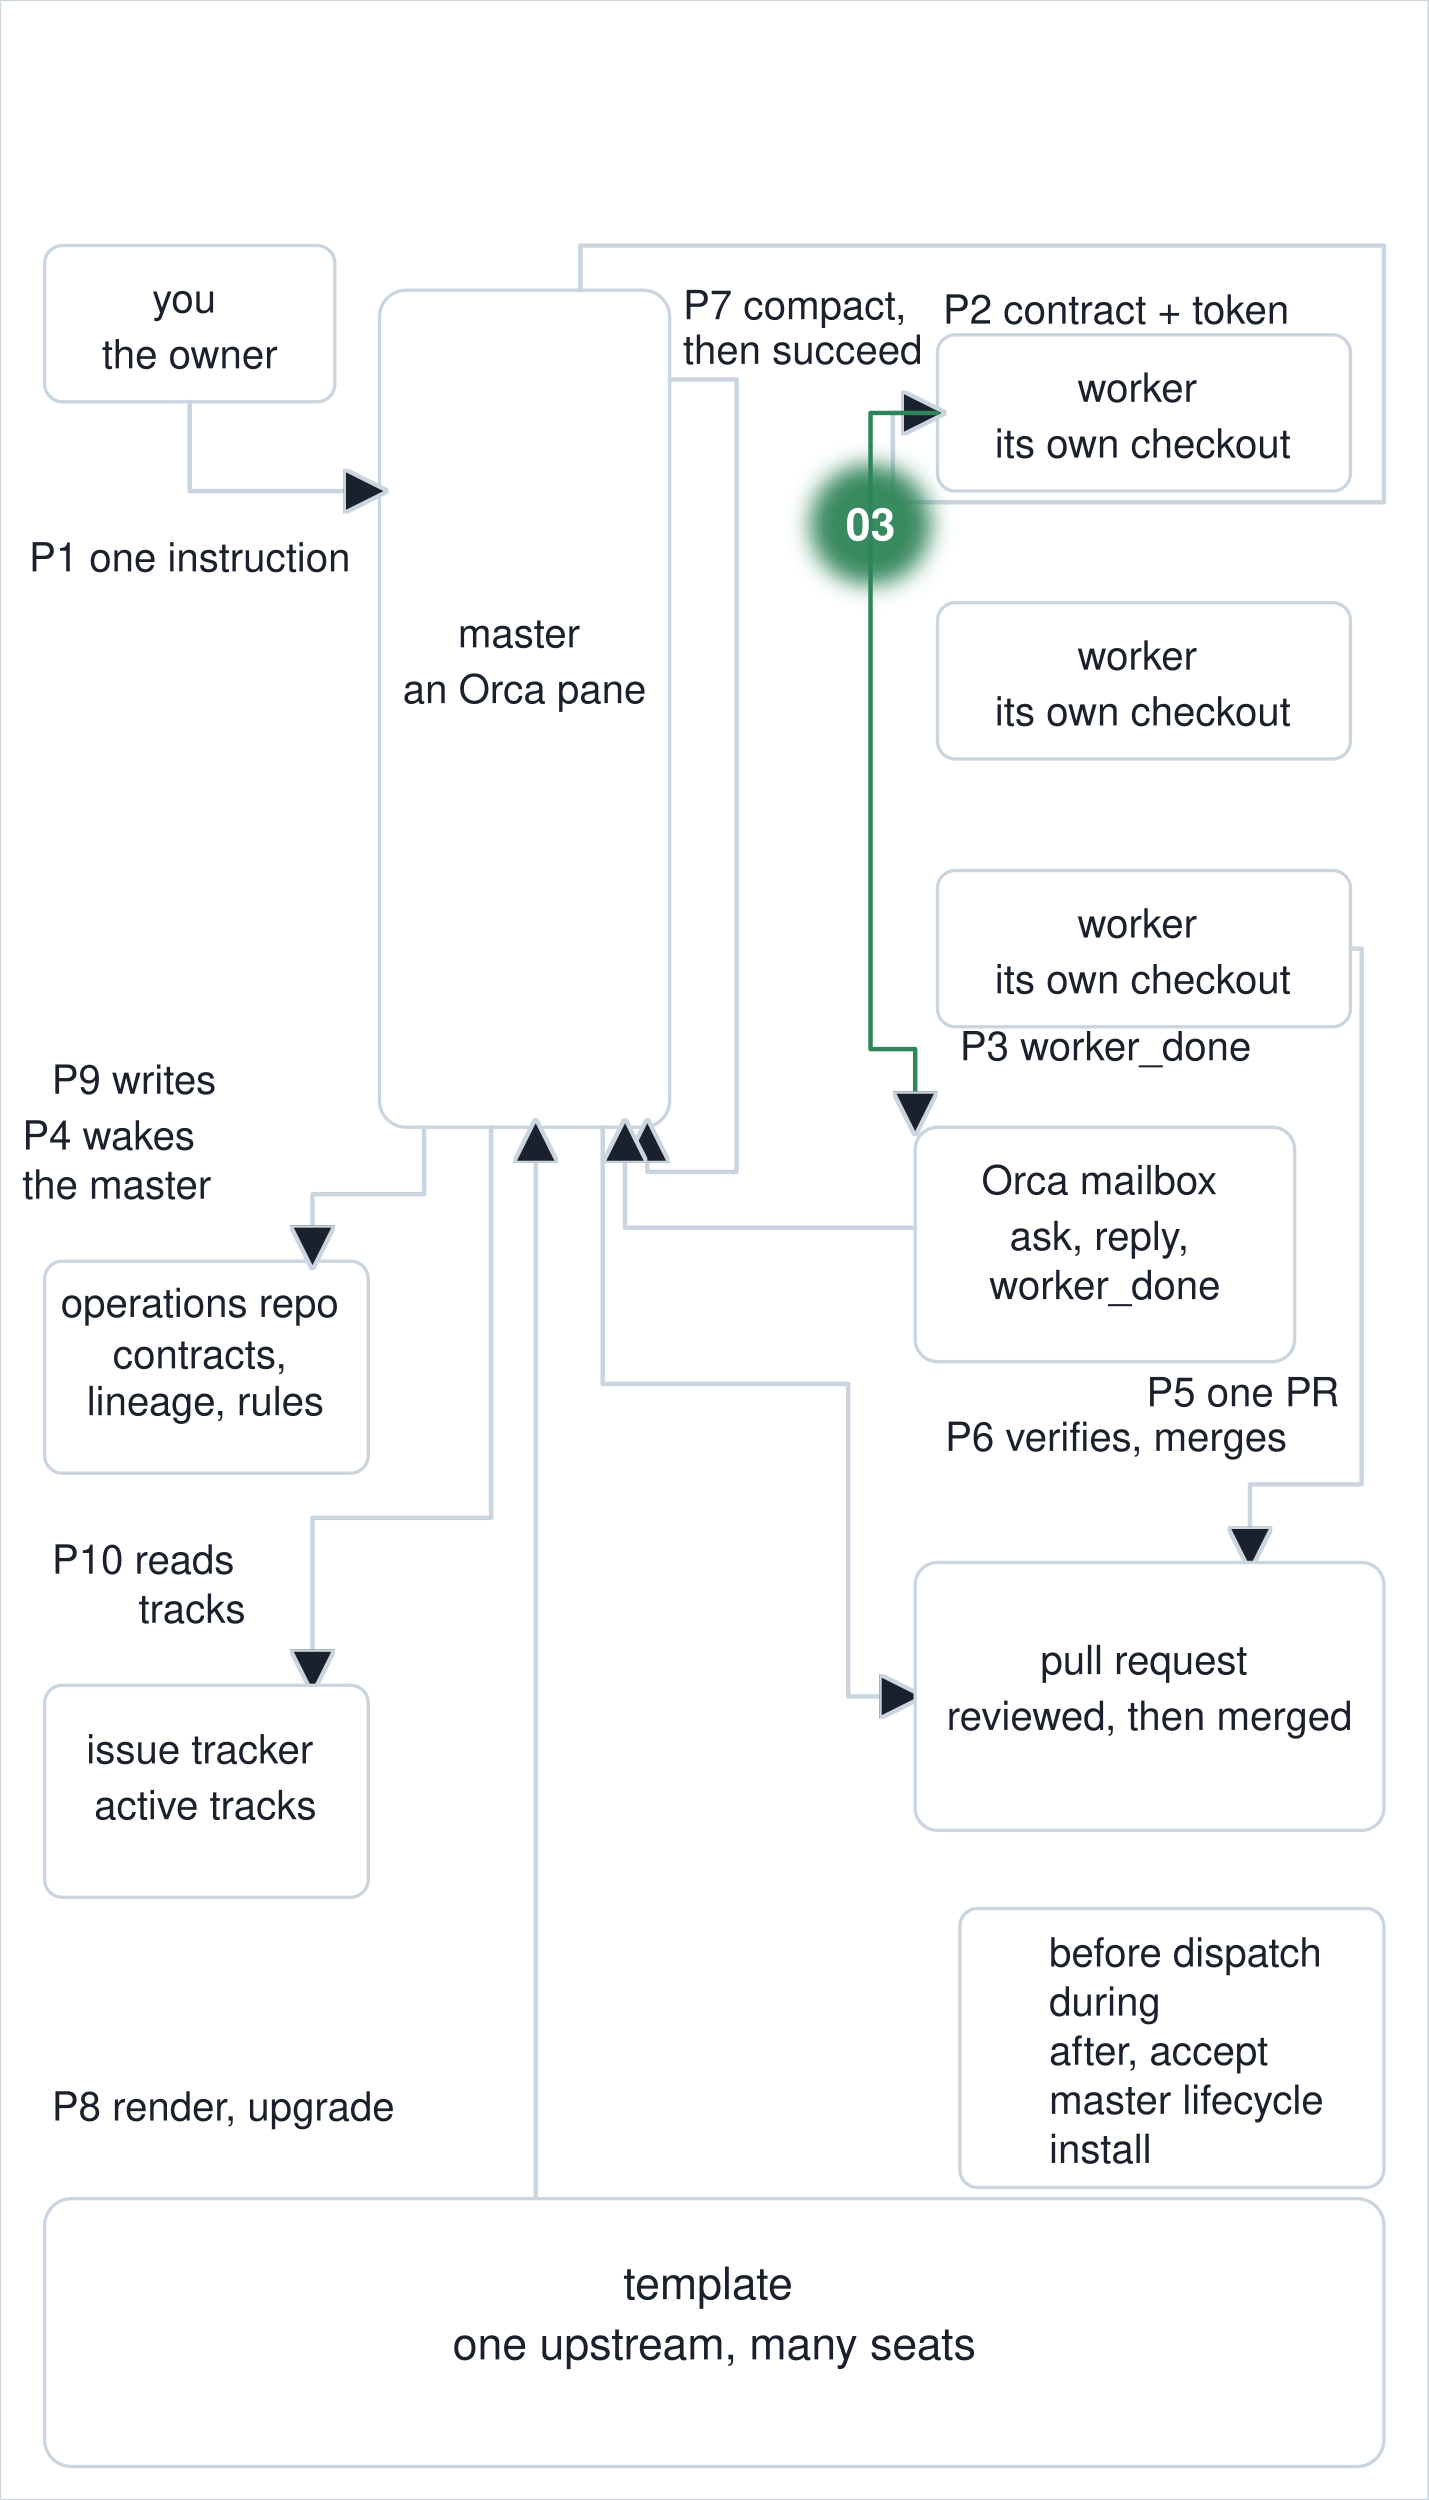
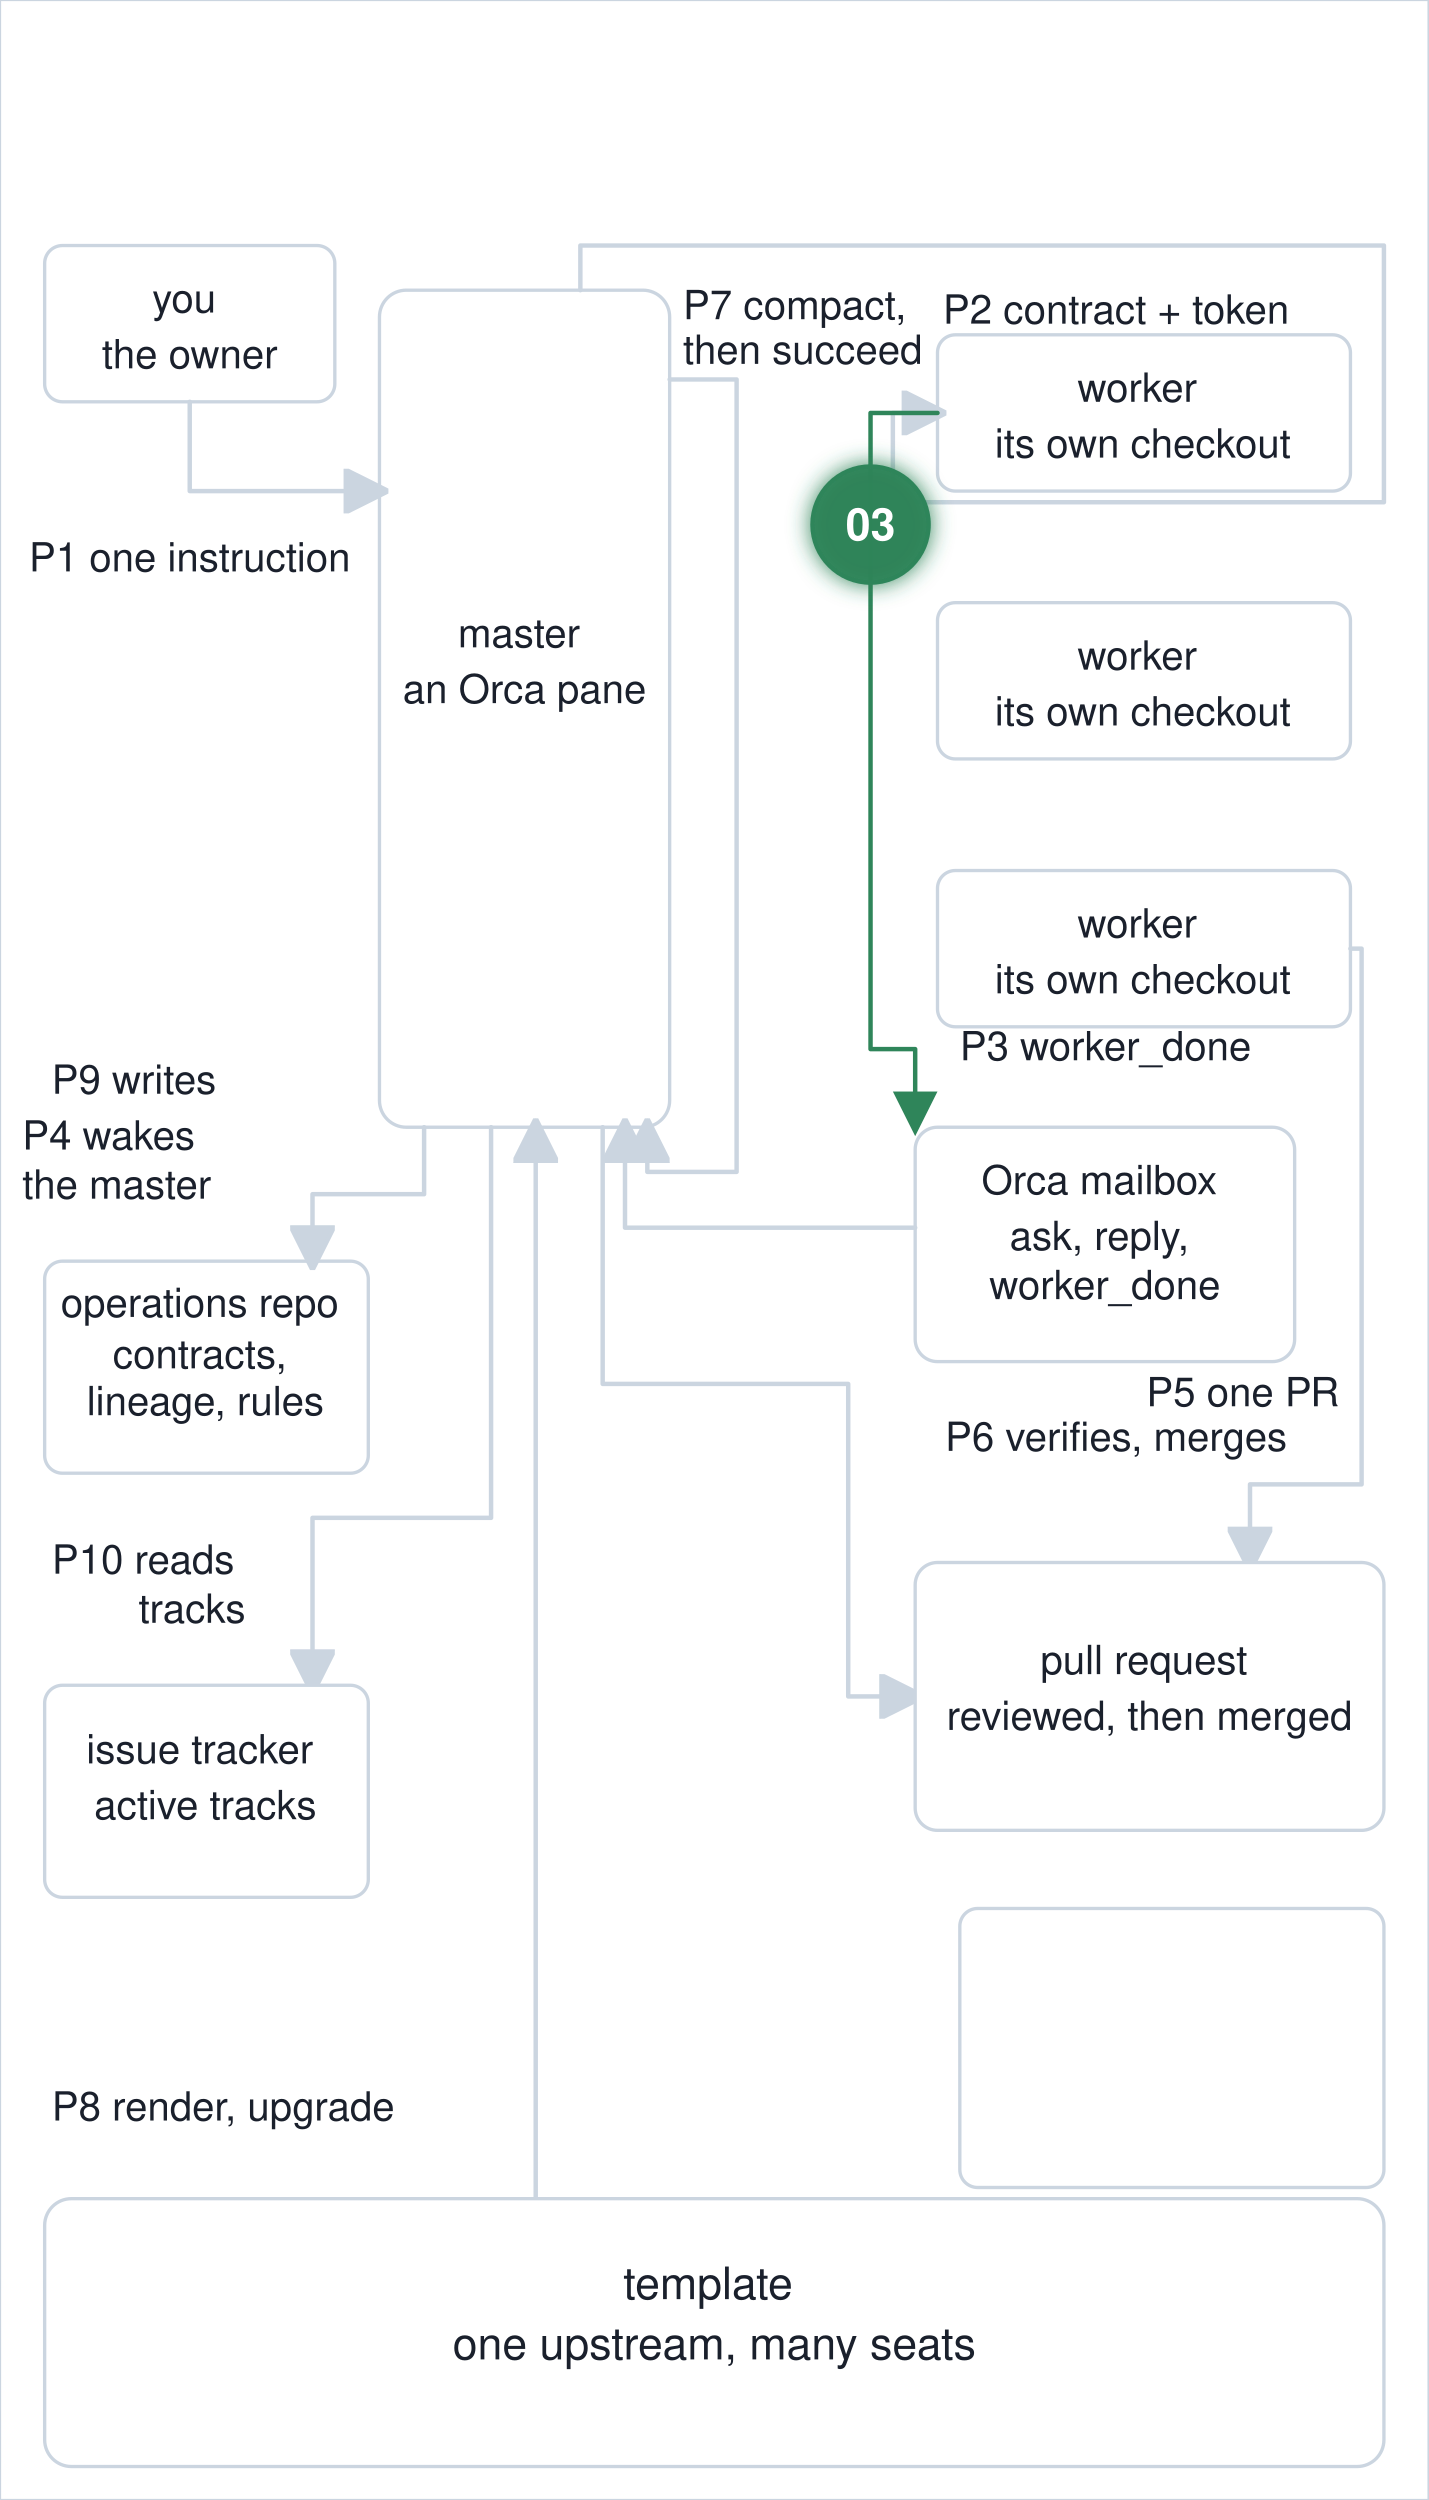
<svg xmlns="http://www.w3.org/2000/svg" width="640" height="1120" viewBox="0 0 640 1120" font-family="Helvetica, Arial, sans-serif">
  <defs>
    <marker id="system-arrow" markerWidth="10" markerHeight="10" refX="8" refY="5" orient="auto">
-       <path d="M0,0 L10,5 L0,10 z" fill="#1a202c" stroke="#cbd5e0" />
+       <path d="M0,0 L10,5 L0,10 z" fill="#cbd5e0" stroke="#cbd5e0" />
    </marker>
-     <filter id="glow-unit-03" x="-50%" y="-50%" width="200%" height="200%">
+     <marker id="highlight-arrow-03" markerWidth="10" markerHeight="10" refX="8" refY="5" orient="auto">
+       <path d="M0,0 L10,5 L0,10 z" fill="#2f855a" />
+     </marker>
+     <filter id="glow-03" x="-50%" y="-50%" width="200%" height="200%">
      <feGaussianBlur in="SourceGraphic" stdDeviation="5" result="coloredBlur" />
+       <feMerge>
+         <feMergeNode in="coloredBlur" />
+         <feMergeNode in="SourceGraphic" />
+       </feMerge>
    </filter>
  </defs>
  <rect width="640" height="1120" fill="#ffffff" stroke="#cbd5e0" />
  <rect x="20" y="110" width="130" height="70" rx="8" fill="#ffffff" stroke="#cbd5e0" stroke-width="1.5" />
  <text x="85" y="140" text-anchor="middle" font-size="18" fill="#1a202c">
    <tspan x="85" dy="0">you</tspan>
    <tspan x="85" dy="25">the owner</tspan>
  </text>
  <rect x="170" y="130" width="130" height="375" rx="12" fill="#ffffff" stroke="#cbd5e0" stroke-width="1.5" />
  <text x="235" y="290" text-anchor="middle" font-size="18" fill="#1a202c">
    <tspan x="235" dy="0">master</tspan>
    <tspan x="235" dy="25">an Orca pane</tspan>
  </text>
  <rect x="420" y="150" width="185" height="70" rx="8" fill="#ffffff" stroke="#cbd5e0" stroke-width="1.5" />
  <text x="512" y="180" text-anchor="middle" font-size="18" fill="#1a202c">
    <tspan x="512" dy="0">worker</tspan>
    <tspan x="512" dy="25">its own checkout</tspan>
  </text>
  <rect x="420" y="270" width="185" height="70" rx="8" fill="#ffffff" stroke="#cbd5e0" stroke-width="1.5" />
  <text x="512" y="300" text-anchor="middle" font-size="18" fill="#1a202c">
    <tspan x="512" dy="0">worker</tspan>
    <tspan x="512" dy="25">its own checkout</tspan>
  </text>
  <rect x="420" y="390" width="185" height="70" rx="8" fill="#ffffff" stroke="#cbd5e0" stroke-width="1.5" />
  <text x="512" y="420" text-anchor="middle" font-size="18" fill="#1a202c">
    <tspan x="512" dy="0">worker</tspan>
    <tspan x="512" dy="25">its own checkout</tspan>
  </text>
  <path id="P1" d="M85 180 V220 H170" fill="none" stroke="#cbd5e0" stroke-width="2" stroke-linejoin="round" stroke-linecap="round" marker-end="url(#system-arrow)" />
  <text x="85" y="256" text-anchor="middle" font-size="18" fill="#1a202c">P1 one instruction</text>
  <path id="P2" d="M260 130 V110 H620 V225 H400 V185 H420" fill="none" stroke="#cbd5e0" stroke-width="2" stroke-linejoin="round" stroke-linecap="round" marker-end="url(#system-arrow)" />
  <text x="500" y="145" text-anchor="middle" font-size="18" fill="#1a202c">P2 contract + token</text>
  <path id="P7" d="M300 170 H330 V525 H290 V505" fill="none" stroke="#cbd5e0" stroke-width="2" stroke-linejoin="round" stroke-linecap="round" marker-end="url(#system-arrow)" />
  <text x="306" y="143" text-anchor="start" font-size="18" fill="#1a202c">
    <tspan x="306" dy="0">P7 compact,</tspan>
    <tspan x="306" dy="20">then succeed</tspan>
  </text>
-   <path id="P3" d="M420 185 H390 V470 H410 V505" fill="none" stroke="#2f855a" stroke-width="2" stroke-linejoin="round" stroke-linecap="round" marker-end="url(#system-arrow)" />
+   <path id="P3" d="M420 185 H390 V470 H410 V505" fill="none" stroke="#2f855a" stroke-width="2" stroke-linejoin="round" stroke-linecap="round" marker-end="url(#highlight-arrow-03)" />
  <text x="430" y="475" text-anchor="start" font-size="18" fill="#1a202c">P3 worker_done</text>
-   <circle id="check-03" cx="390" cy="235" r="26" fill="#2f855a" stroke="#2f855a" stroke-width="2" fill-opacity="0.95" filter="url(#glow-unit-03)" />
+   <circle id="check-03" cx="390" cy="235" r="26" fill="#2f855a" stroke="#2f855a" stroke-width="2" fill-opacity="0.95" filter="url(#glow-03)" />
  <text x="390" y="242" text-anchor="middle" font-size="20" font-weight="bold" fill="#ffffff">03</text>
  <rect x="410" y="505" width="170" height="105" rx="10" fill="#ffffff" stroke="#cbd5e0" stroke-width="1.5" />
  <text x="495" y="535" text-anchor="middle" font-size="18" fill="#1a202c">
    <tspan x="495" dy="0">Orca mailbox</tspan>
    <tspan x="495" dy="25">ask, reply,</tspan>
    <tspan x="495" dy="22">worker_done</tspan>
  </text>
  <path id="P4" d="M410 550 H280 V505" fill="none" stroke="#cbd5e0" stroke-width="2" stroke-linejoin="round" stroke-linecap="round" marker-end="url(#system-arrow)" />
  <text x="10" y="515" text-anchor="start" font-size="18" fill="#1a202c">
    <tspan x="10" dy="0">P4 wakes</tspan>
    <tspan x="10" dy="22">the master</tspan>
  </text>
  <path id="P5" d="M605 425 H610 V665 H560 V700" fill="none" stroke="#cbd5e0" stroke-width="2" stroke-linejoin="round" stroke-linecap="round" marker-end="url(#system-arrow)" />
  <text x="600" y="630" text-anchor="end" font-size="18" fill="#1a202c">P5 one PR</text>
  <path id="P6" d="M270 505 V620 H380 V760 H410" fill="none" stroke="#cbd5e0" stroke-width="2" stroke-linejoin="round" stroke-linecap="round" marker-end="url(#system-arrow)" />
  <text x="500" y="650" text-anchor="middle" font-size="18" fill="#1a202c">P6 verifies, merges</text>
  <rect x="20" y="565" width="145" height="95" rx="8" fill="#ffffff" stroke="#cbd5e0" stroke-width="1.5" />
  <text x="92" y="590" text-anchor="middle" font-size="18" fill="#1a202c">
    <tspan x="92" dy="0">operations repo</tspan>
    <tspan x="92" dy="23">contracts,</tspan>
    <tspan x="92" dy="21">lineage, rules</tspan>
  </text>
  <path id="P9" d="M190 505 V535 H140 V565" fill="none" stroke="#cbd5e0" stroke-width="2" stroke-linejoin="round" stroke-linecap="round" marker-end="url(#system-arrow)" />
  <text x="60" y="490" text-anchor="middle" font-size="18" fill="#1a202c">P9 writes</text>
  <path id="P10" d="M220 505 V680 H140 V755" fill="none" stroke="#cbd5e0" stroke-width="2" stroke-linejoin="round" stroke-linecap="round" marker-end="url(#system-arrow)" />
  <text x="110" y="705" text-anchor="end" font-size="18" fill="#1a202c">
    <tspan x="110" dy="0">P10 reads</tspan>
    <tspan x="110" dy="22">tracks</tspan>
  </text>
  <rect x="20" y="755" width="145" height="95" rx="8" fill="#ffffff" stroke="#cbd5e0" stroke-width="1.5" />
  <text x="92" y="790" text-anchor="middle" font-size="18" fill="#1a202c">
    <tspan x="92" dy="0">issue tracker</tspan>
    <tspan x="92" dy="25">active tracks</tspan>
  </text>
  <rect x="410" y="700" width="210" height="120" rx="10" fill="#ffffff" stroke="#cbd5e0" stroke-width="1.5" />
  <text x="515" y="750" text-anchor="middle" font-size="18" fill="#1a202c">
    <tspan x="515" dy="0">pull request</tspan>
    <tspan x="515" dy="25">reviewed, then merged</tspan>
  </text>
  <path id="P8" d="M240 985 V505" fill="none" stroke="#cbd5e0" stroke-width="2" stroke-linejoin="round" stroke-linecap="round" marker-end="url(#system-arrow)" />
  <text x="100" y="950" text-anchor="middle" font-size="18" fill="#1a202c">P8 render, upgrade</text>
  <rect x="430" y="855" width="190" height="125" rx="8" fill="#ffffff" stroke="#cbd5e0" stroke-width="1.5" />
-   <text x="470" y="881" font-size="18" fill="#1a202c">before dispatch</text>
-   <text x="470" y="903" font-size="18" fill="#1a202c">during</text>
-   <text x="470" y="925" font-size="18" fill="#1a202c">after, accept</text>
-   <text x="470" y="947" font-size="18" fill="#1a202c">master lifecycle</text>
-   <text x="470" y="969" font-size="18" fill="#1a202c">install</text>
  <rect x="20" y="985" width="600" height="120" rx="12" fill="#ffffff" stroke="#cbd5e0" stroke-width="1.5" />
  <text x="320" y="1030" text-anchor="middle" font-size="20" fill="#1a202c">
    <tspan x="320" dy="0">template</tspan>
    <tspan x="320" dy="27">one upstream, many seats</tspan>
  </text>
</svg>
